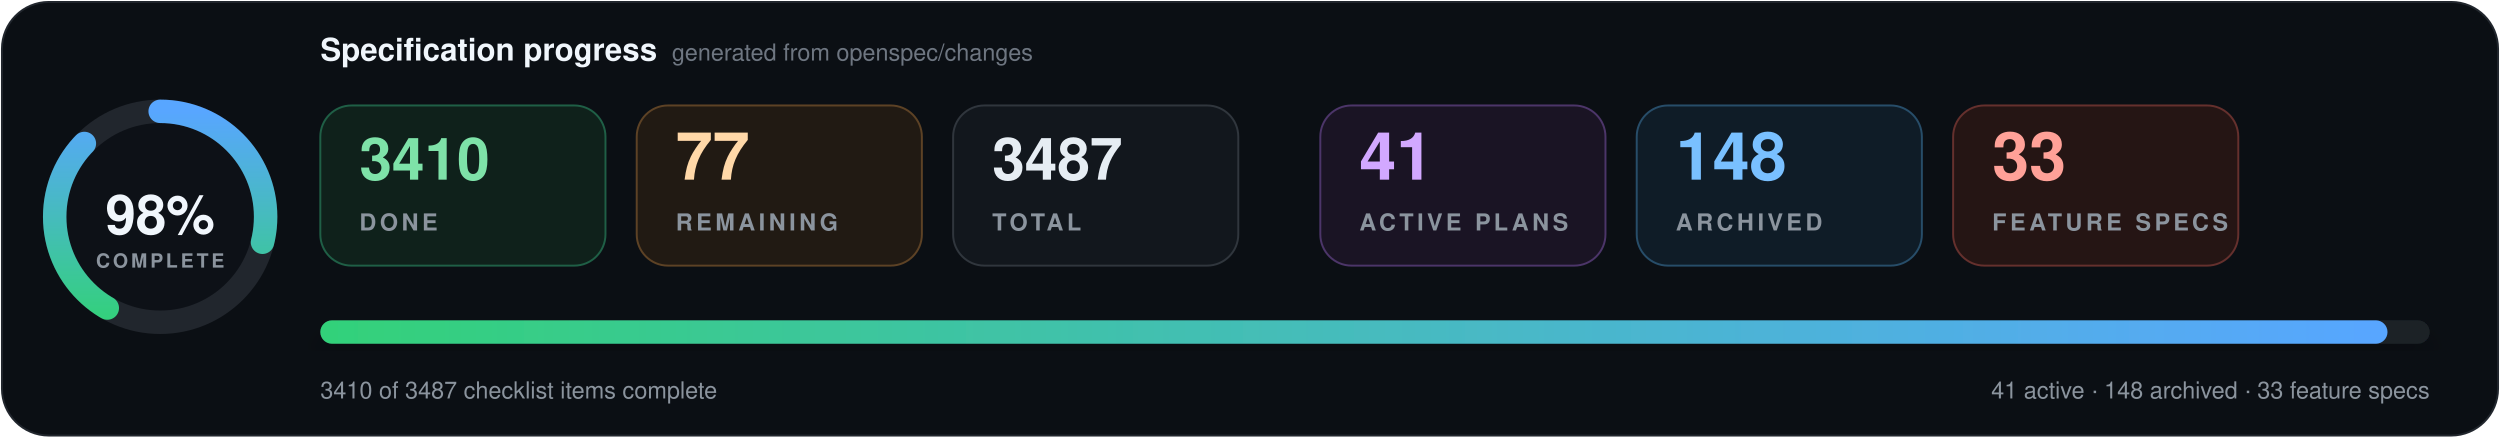
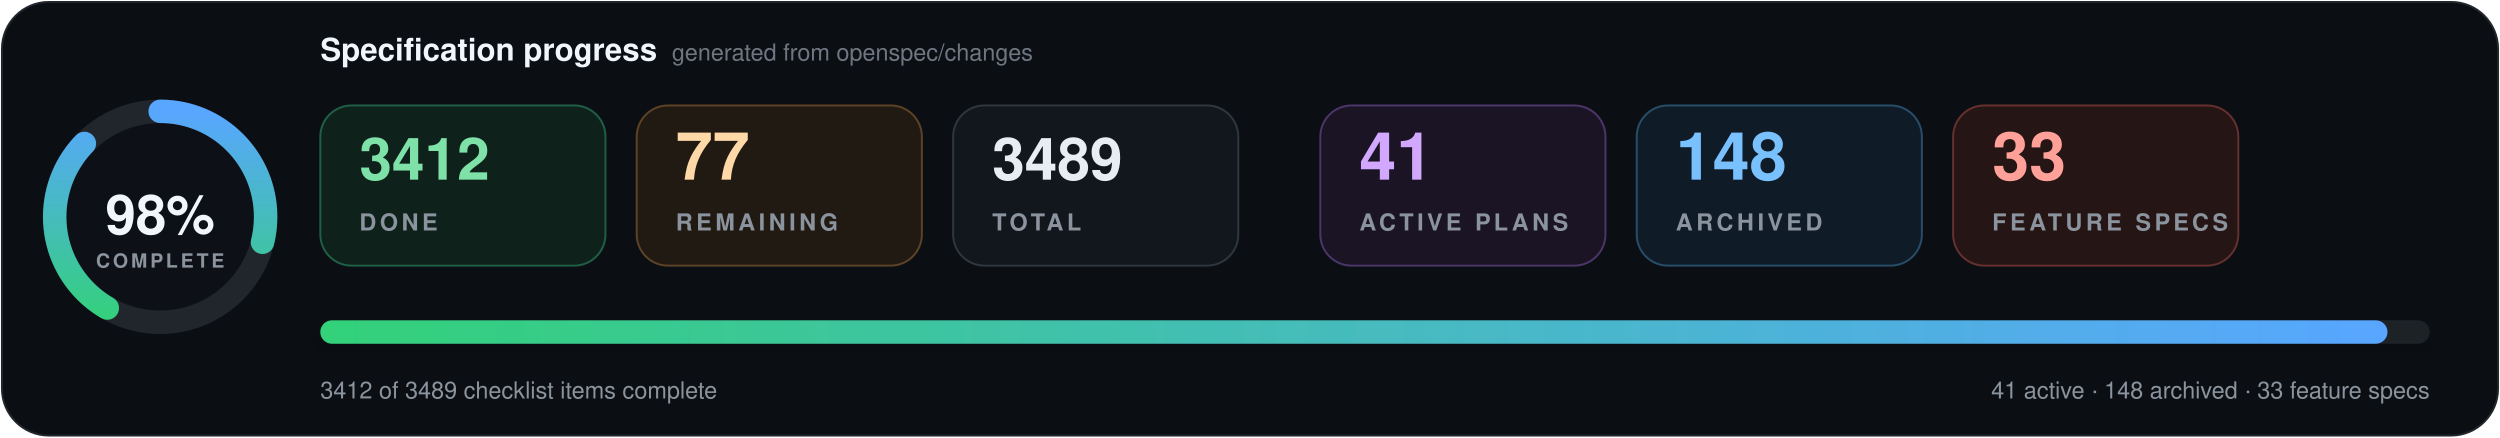
- <svg xmlns="http://www.w3.org/2000/svg" data-cache-version="1791144200" width="1280" height="224" viewBox="0 0 1280 224" role="img" aria-labelledby="title description" font-family="system-ui, -apple-system, BlinkMacSystemFont, 'Segoe UI', Helvetica, Arial, sans-serif" font-variant-numeric="tabular-nums">
+ <svg xmlns="http://www.w3.org/2000/svg" data-cache-version="1791172113" width="1280" height="224" viewBox="0 0 1280 224" role="img" aria-labelledby="title description" font-family="system-ui, -apple-system, BlinkMacSystemFont, 'Segoe UI', Helvetica, Arial, sans-serif" font-variant-numeric="tabular-nums">
  <defs>
    <linearGradient id="progress" x1="0" x2="1">
      <stop offset="0" stop-color="#33d17a" />
      <stop offset="1" stop-color="#58a6ff" />
    </linearGradient>
    <filter id="shadow" x="-10%" y="-20%" width="120%" height="150%">
      <feDropShadow dx="0" dy="7" stdDeviation="9" flood-color="#000" flood-opacity=".28" />
    </filter>
  </defs>
  <rect x="1" y="1" width="1278" height="222" rx="24" fill="#0b0f14" stroke="#21262d" />
  <g transform="translate(82 111)">
    <circle r="54" fill="#0d1117" stroke="#21262d" stroke-width="12" />
    <circle r="54" fill="none" stroke="url(#progress)" stroke-width="12" stroke-linecap="round" pathLength="100" stroke-dasharray="98 100" transform="rotate(-90)" />
    <text y="-1" text-anchor="middle" dominant-baseline="middle" fill="#f0f6fc" font-size="28" font-weight="800">98%</text>
    <text y="26" text-anchor="middle" fill="#8b949e" font-size="10" font-weight="700" letter-spacing="1.5">COMPLETE</text>
  </g>
  <text x="164" y="31" fill="#f0f6fc" font-size="16" font-weight="750">Specification progress</text>
  <text x="344" y="31" fill="#6e7681" font-size="12">generated from openspec/changes</text>
  <g transform="translate(164 54)">
    <rect width="146" height="82" rx="16" fill="#0f211b" stroke="#1f5f46" />
-     <text x="20" y="38" fill="#7ee2a8" font-size="30" font-weight="750">3410</text>
+     <text x="20" y="38" fill="#7ee2a8" font-size="30" font-weight="750">3412</text>
    <text x="20" y="64" fill="#8b949e" font-size="12" font-weight="700" letter-spacing="1.8">DONE</text>
  </g>
  <g transform="translate(326 54)">
    <rect width="146" height="82" rx="16" fill="#211a13" stroke="#5d4225" />
    <text x="20" y="38" fill="#ffd8a8" font-size="34" font-weight="750">77</text>
    <text x="20" y="64" fill="#8b949e" font-size="12" font-weight="700" letter-spacing="1.8">REMAINING</text>
  </g>
  <g transform="translate(488 54)">
    <rect width="146" height="82" rx="16" fill="#12171d" stroke="#30363d" />
-     <text x="20" y="38" fill="#e6edf3" font-size="30" font-weight="750">3487</text>
+     <text x="20" y="38" fill="#e6edf3" font-size="30" font-weight="750">3489</text>
    <text x="20" y="64" fill="#8b949e" font-size="12" font-weight="700" letter-spacing="1.8">TOTAL</text>
  </g>
  <g transform="translate(676 54)">
    <rect width="146" height="82" rx="16" fill="#1a1424" stroke="#4c3569" />
    <text x="20" y="38" fill="#d2a8ff" font-size="34" font-weight="750">41</text>
    <text x="20" y="64" fill="#8b949e" font-size="12" font-weight="700" letter-spacing="1.8">ACTIVE PLANS</text>
  </g>
  <g transform="translate(838 54)">
    <rect width="146" height="82" rx="16" fill="#0f1c27" stroke="#274d69" />
    <text x="20" y="38" fill="#79c0ff" font-size="34" font-weight="750">148</text>
    <text x="20" y="64" fill="#8b949e" font-size="12" font-weight="700" letter-spacing="1.8">ARCHIVED</text>
  </g>
  <g transform="translate(1000 54)">
    <rect width="146" height="82" rx="16" fill="#251514" stroke="#65302d" />
    <text x="20" y="38" fill="#ffa198" font-size="34" font-weight="750">33</text>
    <text x="20" y="64" fill="#8b949e" font-size="12" font-weight="700" letter-spacing="1.8">FEATURE SPECS</text>
  </g>
  <g filter="url(#shadow)">
    <rect x="164" y="164" width="1080" height="12" rx="6" fill="#1b2128" />
    <rect x="164" y="164" width="1058.4" height="12" rx="6" fill="url(#progress)" />
  </g>
-   <text x="164" y="204" fill="#8b949e" font-size="12">3410 of 3487 checklist items complete</text>
+   <text x="164" y="204" fill="#8b949e" font-size="12">3412 of 3489 checklist items complete</text>
  <text x="1244" y="204" text-anchor="end" fill="#8b949e" font-size="12">41 active · 148 archived · 33 feature specs</text>
</svg>
